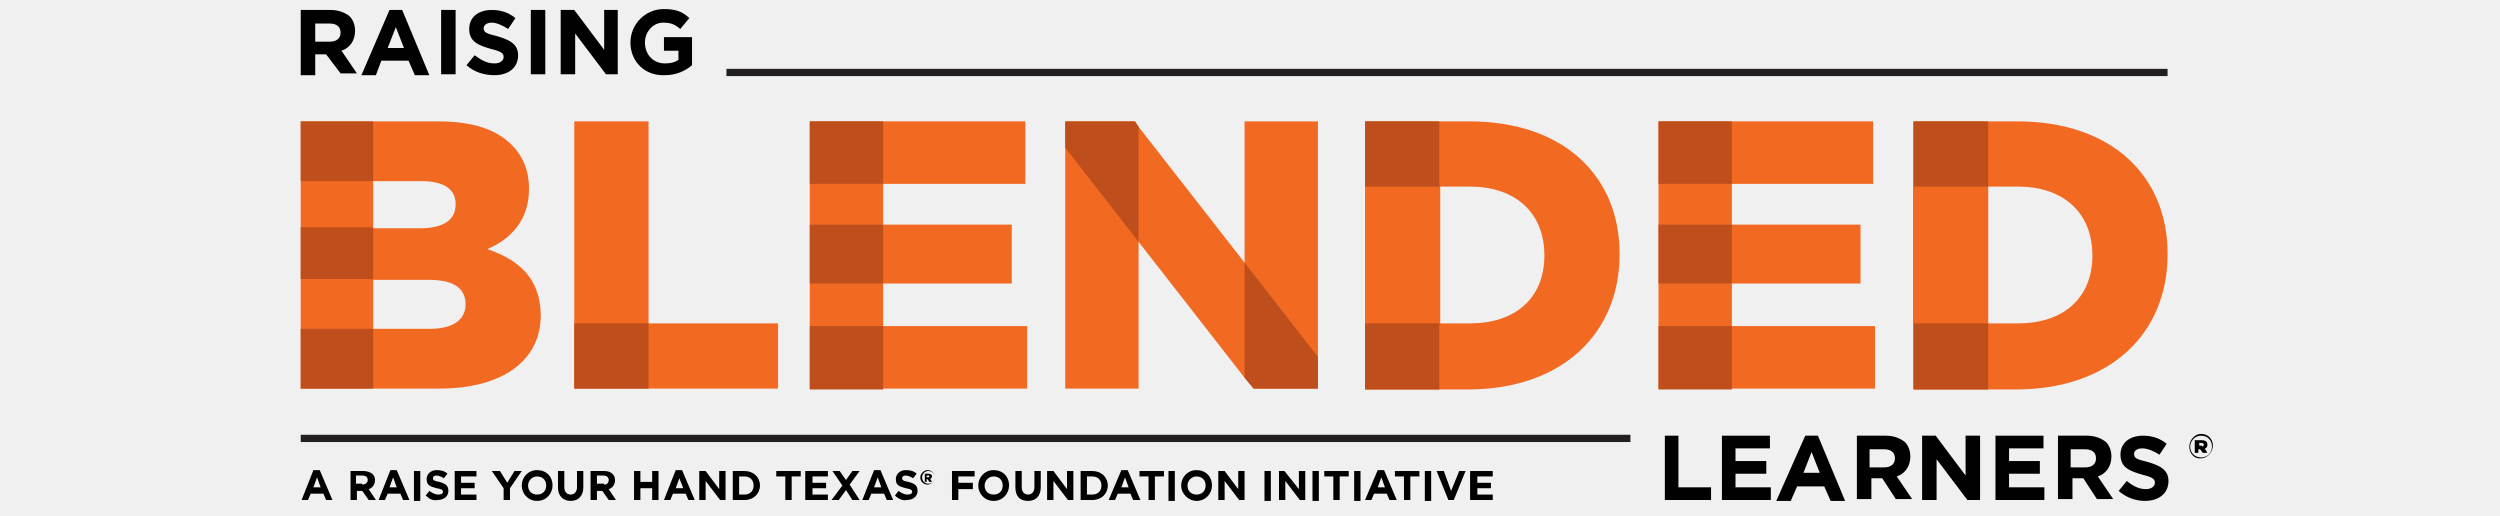
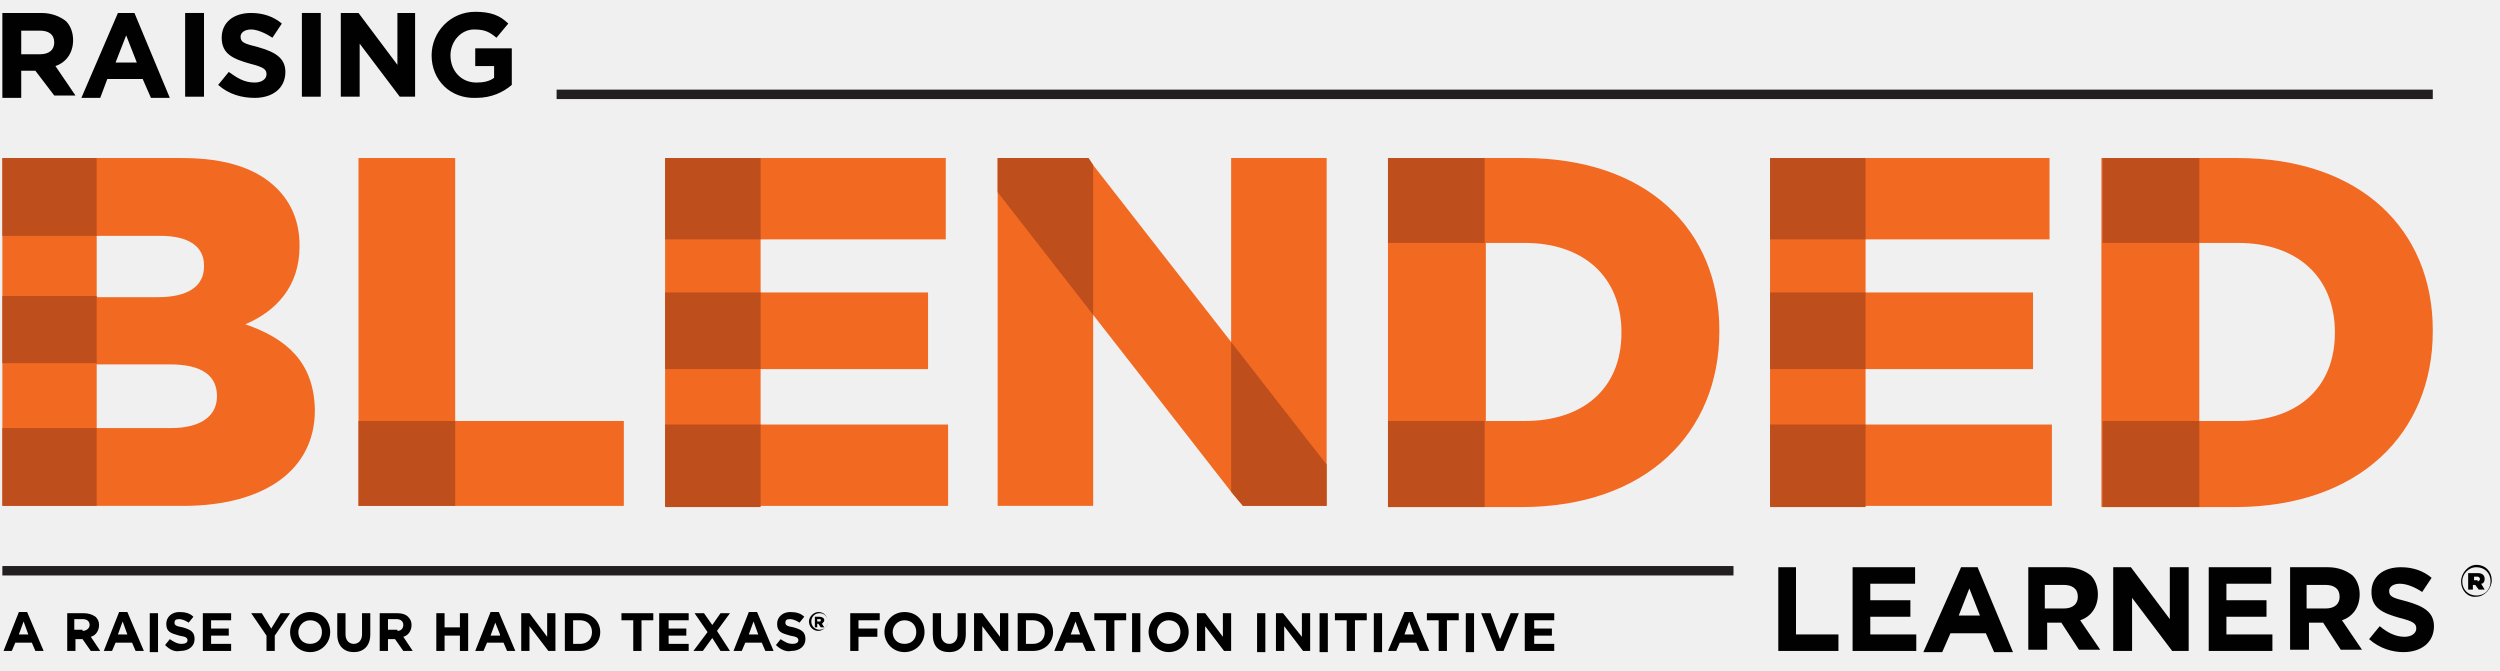
- <svg xmlns="http://www.w3.org/2000/svg" xmlns:xlink="http://www.w3.org/1999/xlink" version="1.1" id="Layer_1" x="0px" y="0px" viewBox="0 0 276 56.9" style="enable-background:new 0 0 276 56.9;" xml:space="preserve">
+ <svg xmlns="http://www.w3.org/2000/svg" xmlns:xlink="http://www.w3.org/1999/xlink" version="1.1" id="Layer_1" x="0px" y="0px" viewBox="33 0 212 56.9" style="enable-background:new 33 0 212 56.9;" xml:space="preserve">
  <style type="text/css">
	.st0{fill:#FFFFFF;}
	.st1{fill:#231F20;}
	.st2{fill:#F15F24;}
	.st3{clip-path:url(#SVGID_2_);fill:#010101;}
	.st4{clip-path:url(#SVGID_2_);fill:#F26922;}
	.st5{clip-path:url(#SVGID_2_);fill:#BE4F1C;}
	.st6{clip-path:url(#SVGID_4_);fill:#BE4F1C;}
	.st7{clip-path:url(#SVGID_4_);}
	.st8{clip-path:url(#SVGID_6_);}
</style>
  <path class="st0" d="M80.2,8h159.1H80.2z" />
  <rect x="80.2" y="7.6" class="st1" width="159.1" height="0.8" />
  <path class="st0" d="M33.2,48.4H180H33.2z" />
  <rect x="33.2" y="48" class="st1" width="146.8" height="0.8" />
  <polygon class="st2" points="125.9,13.8 125.9,13.8 125.4,13.2 " />
  <g>
    <defs>
      <rect id="SVGID_1_" x="33.2" y="1" width="211.2" height="54.3" />
    </defs>
    <clipPath id="SVGID_2_">
      <use xlink:href="#SVGID_1_" style="overflow:visible;" />
    </clipPath>
    <path class="st3" d="M33.2,1.1h3.3c0.9,0,1.6,0.3,2.1,0.7c0.4,0.4,0.6,1,0.6,1.6v0c0,1.1-0.6,1.9-1.5,2.2l1.7,2.5h-1.8L36,6h-1.2   v2.3h-1.6V1.1z M36.4,4.6c0.8,0,1.2-0.4,1.2-1v0c0-0.7-0.5-1-1.2-1h-1.6v2H36.4z" />
    <path class="st3" d="M43,1.1h1.4l3,7.2h-1.6l-0.7-1.6h-3l-0.6,1.6h-1.6L43,1.1z M44.6,5.3L43.7,3l-0.9,2.3H44.6z" />
    <rect x="48.7" y="1.1" class="st3" width="1.6" height="7.1" />
    <path class="st3" d="M51.5,7.2l0.9-1.1C53.1,6.6,53.7,7,54.6,7c0.6,0,1-0.3,1-0.7v0c0-0.4-0.2-0.6-1.4-0.9   c-1.4-0.4-2.4-0.8-2.4-2.2v0c0-1.3,1-2.1,2.5-2.1c1,0,1.9,0.3,2.6,0.9l-0.8,1.2c-0.6-0.4-1.3-0.7-1.8-0.7c-0.6,0-0.9,0.3-0.9,0.6v0   c0,0.5,0.3,0.6,1.5,0.9c1.4,0.4,2.3,0.9,2.3,2.1v0c0,1.4-1.1,2.2-2.6,2.2C53.5,8.3,52.4,8,51.5,7.2" />
    <rect x="58.6" y="1.1" class="st3" width="1.6" height="7.1" />
    <polygon class="st3" points="61.9,1.1 63.4,1.1 66.7,5.5 66.7,1.1 68.2,1.1 68.2,8.2 66.9,8.2 63.5,3.7 63.5,8.2 61.9,8.2  " />
    <path class="st3" d="M69.6,4.7L69.6,4.7c0-2,1.6-3.7,3.7-3.7c1.3,0,2.1,0.3,2.8,1l-1,1.2c-0.6-0.5-1-0.7-1.9-0.7c-1.1,0-2,1-2,2.2   v0c0,1.3,0.9,2.3,2.2,2.3c0.6,0,1.1-0.1,1.5-0.4v-1h-1.6V4.1h3.1v3.1c-0.7,0.6-1.7,1.1-3,1.1C71.2,8.4,69.6,6.8,69.6,4.7" />
    <polygon class="st3" points="183.8,48.1 185.3,48.1 185.3,53.8 188.9,53.8 188.9,55.2 183.8,55.2  " />
    <polygon class="st3" points="190.1,48.1 195.4,48.1 195.4,49.5 191.6,49.5 191.6,50.9 195,50.9 195,52.3 191.6,52.3 191.6,53.8   195.5,53.8 195.5,55.2 190.1,55.2  " />
    <path class="st3" d="M199.3,48.1h1.4l3,7.2h-1.6l-0.7-1.6h-3l-0.7,1.6h-1.6L199.3,48.1z M200.9,52.2l-0.9-2.3l-0.9,2.3H200.9z" />
    <path class="st3" d="M204.9,48.1h3.3c0.9,0,1.6,0.3,2.1,0.7c0.4,0.4,0.6,1,0.6,1.6v0c0,1.1-0.6,1.9-1.5,2.2l1.7,2.5h-1.8l-1.5-2.3   h-1.2v2.3h-1.6V48.1z M208,51.6c0.8,0,1.2-0.4,1.2-1v0c0-0.7-0.5-1-1.2-1h-1.6v2H208z" />
    <polygon class="st3" points="212.2,48.1 213.7,48.1 217,52.5 217,48.1 218.6,48.1 218.6,55.2 217.2,55.2 213.8,50.7 213.8,55.2   212.2,55.2  " />
    <polygon class="st3" points="220.3,48.1 225.6,48.1 225.6,49.5 221.8,49.5 221.8,50.9 225.2,50.9 225.2,52.3 221.8,52.3   221.8,53.8 225.7,53.8 225.7,55.2 220.3,55.2  " />
    <path class="st3" d="M227.1,48.1h3.3c0.9,0,1.6,0.3,2.1,0.7c0.4,0.4,0.6,1,0.6,1.6v0c0,1.1-0.6,1.9-1.5,2.2l1.7,2.5h-1.8l-1.5-2.3   h-1.2v2.3h-1.6V48.1z M230.2,51.6c0.8,0,1.2-0.4,1.2-1v0c0-0.7-0.5-1-1.2-1h-1.6v2H230.2z" />
    <path class="st3" d="M233.9,54.2l0.9-1.1c0.6,0.5,1.3,0.9,2.1,0.9c0.6,0,1-0.3,1-0.7v0c0-0.4-0.2-0.6-1.4-0.9   c-1.4-0.4-2.4-0.8-2.4-2.2v0c0-1.3,1-2.1,2.5-2.1c1,0,1.9,0.3,2.6,0.9l-0.8,1.2c-0.6-0.4-1.3-0.7-1.9-0.7s-0.9,0.3-0.9,0.6v0   c0,0.5,0.3,0.6,1.5,0.9c1.4,0.4,2.3,0.9,2.3,2.1v0c0,1.4-1.1,2.2-2.6,2.2C235.9,55.3,234.8,55,233.9,54.2" />
    <polygon class="st4" points="137.4,29 137.4,29 137.4,29 125.7,14 125.3,13.4 117.6,13.4 117.6,16.3 117.6,42.9 125.7,42.9   125.7,26.7 125.7,26.7 137.4,41.7 137.4,41.7 138.4,42.9 145.5,42.9 145.5,39.4 145.5,13.4 137.4,13.4  " />
    <path class="st4" d="M53.8,27.5c2.6-1.1,4.6-3.2,4.6-6.6v-0.1c0-2-0.7-3.6-1.9-4.8c-1.7-1.7-4.3-2.6-8.1-2.6h-7.2h-8V20v5.2v5.7   v5.4v6.6h8h7.3c7,0,11.2-3.1,11.2-8.1v-0.1C59.6,30.7,57.3,28.7,53.8,27.5 M41.2,20h5.4c2.4,0,3.7,0.9,3.7,2.5v0.1   c0,1.7-1.4,2.6-3.9,2.6h-5.2V20z M51.4,33.6c0,1.7-1.4,2.7-3.9,2.7h-6.3v-5.4h6.2C50.2,30.9,51.4,31.9,51.4,33.6L51.4,33.6z" />
    <polygon class="st4" points="71.6,35.6 71.6,13.4 63.4,13.4 63.4,35.7 63.4,42.9 71.6,42.9 85.9,42.9 85.9,35.7 71.6,35.7  " />
    <polygon class="st4" points="97.5,31.3 111.7,31.3 111.7,24.8 97.5,24.8 97.5,20.3 113.2,20.3 113.2,13.4 97.5,13.4 89.4,13.4   89.4,20.3 89.4,24.8 89.4,31.3 89.4,36 89.4,42.9 97.5,42.9 113.4,42.9 113.4,36 97.5,36  " />
    <path class="st4" d="M162.2,13.4h-3.3h-8.2v7.2v15.1v7.3h8.2h3.1c10.6,0,16.8-6.3,16.8-14.9V28C178.8,19.5,172.7,13.4,162.2,13.4    M170.5,28.2c0,4.8-3.3,7.5-8.2,7.5h-3.3V20.6h3.3C167.2,20.6,170.5,23.4,170.5,28.2L170.5,28.2z" />
    <polygon class="st4" points="191.2,31.3 205.4,31.3 205.4,24.8 191.2,24.8 191.2,20.3 206.8,20.3 206.8,13.4 191.2,13.4   183.1,13.4 183.1,20.3 183.1,24.8 183.1,31.3 183.1,36 183.1,42.9 191.2,42.9 207,42.9 207,36 191.2,36  " />
    <path class="st4" d="M222.7,13.4h-3.3h-8.2v7.2v15.1v7.3h8.2h3.1c10.6,0,16.8-6.3,16.8-14.9V28C239.3,19.5,233.2,13.4,222.7,13.4    M231,28.2c0,4.8-3.3,7.5-8.2,7.5h-3.3V20.6h3.3C227.7,20.6,231,23.4,231,28.2L231,28.2z" />
    <rect x="33.2" y="36.3" class="st5" width="8" height="6.6" />
    <rect x="33.2" y="13.4" class="st5" width="8" height="6.6" />
    <rect x="33.2" y="25.1" class="st5" width="8" height="5.7" />
    <rect x="63.4" y="35.7" class="st5" width="8.2" height="7.2" />
    <rect x="89.4" y="13.4" class="st5" width="8.1" height="6.9" />
    <polygon class="st5" points="125.7,14 125.3,13.4 117.6,13.4 117.6,16.3 125.7,26.7  " />
    <rect x="150.7" y="13.4" class="st5" width="8.2" height="7.2" />
    <rect x="150.7" y="35.7" class="st5" width="8.2" height="7.3" />
    <rect x="183.1" y="13.4" class="st5" width="8.1" height="6.9" />
    <rect x="211.3" y="13.4" class="st5" width="8.2" height="7.2" />
    <rect x="211.3" y="35.7" class="st5" width="8.2" height="7.3" />
    <rect x="89.4" y="24.8" class="st5" width="8.1" height="6.5" />
    <rect x="89.4" y="36" class="st5" width="8.1" height="7" />
    <polygon class="st5" points="137.4,41.7 138.4,42.9 145.5,42.9 145.5,39.4 137.4,29  " />
    <rect x="183.1" y="24.8" class="st5" width="8.1" height="6.5" />
  </g>
  <g>
    <defs>
      <rect id="SVGID_3_" x="33.2" y="1" width="211.2" height="54.3" />
    </defs>
    <clipPath id="SVGID_4_">
      <use xlink:href="#SVGID_3_" style="overflow:visible;" />
    </clipPath>
    <rect x="183.1" y="36" class="st6" width="8.1" height="7" />
    <path class="st7" d="M241.7,49.3L241.7,49.3c0-0.7,0.6-1.4,1.3-1.4c0.8,0,1.3,0.6,1.3,1.3v0c0,0.7-0.6,1.4-1.3,1.4   C242.3,50.7,241.7,50.1,241.7,49.3 M244.2,49.3L244.2,49.3c0-0.7-0.5-1.2-1.2-1.2c-0.7,0-1.2,0.6-1.2,1.2v0c0,0.7,0.5,1.2,1.2,1.2   C243.7,50.5,244.2,50,244.2,49.3 M242.4,48.6h0.7c0.3,0,0.6,0.1,0.6,0.5c0,0.2-0.1,0.4-0.3,0.4l0.3,0.5h-0.5l-0.3-0.4h-0.2V50h-0.4   V48.6z M243.1,49.3c0.1,0,0.2-0.1,0.2-0.2c0-0.1-0.1-0.2-0.2-0.2h-0.3v0.3H243.1z" />
  </g>
  <g>
    <defs>
      <rect id="SVGID_5_" x="33.2" y="1" width="211.2" height="54.3" />
    </defs>
    <clipPath id="SVGID_6_">
      <use xlink:href="#SVGID_5_" style="overflow:visible;" />
    </clipPath>
    <path class="st8" d="M34.6,51.9h0.7l1.4,3.3h-0.7l-0.3-0.7h-1.4l-0.3,0.7h-0.7L34.6,51.9z M35.4,53.8l-0.4-1.1l-0.4,1.1H35.4z" />
    <path class="st8" d="M38.6,52h1.5c0.4,0,0.7,0.1,1,0.3c0.2,0.2,0.3,0.4,0.3,0.7v0c0,0.5-0.3,0.9-0.7,1l0.8,1.2h-0.8l-0.7-1h-0.6v1   h-0.7V52z M40,53.5c0.3,0,0.6-0.2,0.6-0.5v0c0-0.3-0.2-0.5-0.6-0.5h-0.7v0.9H40z" />
    <path class="st8" d="M43.1,51.9h0.7l1.4,3.3h-0.7l-0.3-0.7h-1.4l-0.3,0.7h-0.7L43.1,51.9z M43.8,53.8l-0.4-1.1l-0.4,1.1H43.8z" />
    <rect x="45.7" y="52" class="st8" width="0.7" height="3.3" />
    <path class="st8" d="M47,54.7l0.4-0.5c0.3,0.2,0.6,0.4,1,0.4c0.3,0,0.5-0.1,0.5-0.3v0c0-0.2-0.1-0.3-0.7-0.4   c-0.7-0.2-1.1-0.3-1.1-1v0c0-0.6,0.5-1,1.1-1c0.5,0,0.9,0.1,1.2,0.4l-0.4,0.5c-0.3-0.2-0.6-0.3-0.8-0.3c-0.3,0-0.4,0.1-0.4,0.3v0   c0,0.2,0.1,0.3,0.7,0.4c0.7,0.2,1,0.4,1,1v0c0,0.6-0.5,1-1.2,1C47.8,55.3,47.4,55.1,47,54.7" />
    <polygon class="st8" points="50.2,52 52.6,52 52.6,52.6 50.9,52.6 50.9,53.3 52.4,53.3 52.4,53.9 50.9,53.9 50.9,54.6 52.6,54.6   52.6,55.2 50.2,55.2  " />
    <polygon class="st8" points="55.6,53.9 54.3,52 55.2,52 56,53.3 56.8,52 57.6,52 56.3,53.9 56.3,55.2 55.6,55.2  " />
    <path class="st8" d="M57.6,53.6L57.6,53.6c0-0.9,0.7-1.7,1.7-1.7c1,0,1.7,0.7,1.7,1.7v0c0,0.9-0.7,1.7-1.7,1.7   C58.3,55.3,57.6,54.5,57.6,53.6 M60.3,53.6L60.3,53.6c0-0.6-0.4-1-1-1c-0.6,0-1,0.5-1,1v0c0,0.6,0.4,1,1,1   C59.9,54.6,60.3,54.2,60.3,53.6" />
    <path class="st8" d="M61.6,53.8V52h0.7v1.8c0,0.5,0.3,0.8,0.7,0.8c0.4,0,0.7-0.3,0.7-0.8V52h0.7v1.8c0,1-0.6,1.5-1.4,1.5   S61.6,54.8,61.6,53.8" />
    <path class="st8" d="M65.2,52h1.5c0.4,0,0.7,0.1,0.9,0.3c0.2,0.2,0.3,0.4,0.3,0.7v0c0,0.5-0.3,0.9-0.7,1l0.8,1.2h-0.8l-0.7-1h-0.6   v1h-0.7V52z M66.7,53.5c0.3,0,0.5-0.2,0.5-0.5v0c0-0.3-0.2-0.5-0.6-0.5h-0.7v0.9H66.7z" />
    <polygon class="st8" points="70,52 70.7,52 70.7,53.2 72,53.2 72,52 72.7,52 72.7,55.2 72,55.2 72,53.9 70.7,53.9 70.7,55.2   70,55.2  " />
    <path class="st8" d="M74.6,51.9h0.7l1.4,3.3h-0.7l-0.3-0.7h-1.4L74,55.2h-0.7L74.6,51.9z M75.4,53.8L75,52.8l-0.4,1.1H75.4z" />
    <polygon class="st8" points="77.2,52 77.9,52 79.4,54 79.4,52 80.1,52 80.1,55.2 79.5,55.2 77.9,53.1 77.9,55.2 77.2,55.2  " />
    <path class="st8" d="M80.9,52h1.3c1,0,1.7,0.7,1.7,1.6v0c0,0.9-0.7,1.6-1.7,1.6h-1.3V52z M81.6,52.6v2h0.6c0.6,0,1-0.4,1-1v0   c0-0.6-0.4-1-1-1H81.6z" />
    <polygon class="st8" points="86.7,52.6 85.7,52.6 85.7,52 88.4,52 88.4,52.6 87.4,52.6 87.4,55.2 86.7,55.2  " />
    <polygon class="st8" points="88.9,52 91.4,52 91.4,52.6 89.7,52.6 89.7,53.3 91.2,53.3 91.2,53.9 89.7,53.9 89.7,54.6 91.4,54.6   91.4,55.2 88.9,55.2  " />
    <polygon class="st8" points="94.9,52 93.8,53.5 94.9,55.2 94.1,55.2 93.4,54.1 92.6,55.2 91.8,55.2 93,53.6 91.9,52 92.7,52   93.4,53 94.1,52  " />
    <path class="st8" d="M96.5,51.9h0.7l1.4,3.3h-0.7l-0.3-0.7h-1.4l-0.3,0.7h-0.7L96.5,51.9z M97.3,53.8l-0.4-1.1l-0.4,1.1H97.3z" />
    <path class="st8" d="M98.8,54.7l0.4-0.5c0.3,0.2,0.6,0.4,1,0.4c0.3,0,0.5-0.1,0.5-0.3v0c0-0.2-0.1-0.3-0.7-0.4   c-0.7-0.2-1.1-0.3-1.1-1v0c0-0.6,0.5-1,1.1-1c0.5,0,0.9,0.1,1.2,0.4l-0.4,0.5c-0.3-0.2-0.6-0.3-0.8-0.3c-0.3,0-0.4,0.1-0.4,0.3v0   c0,0.2,0.1,0.3,0.7,0.4c0.7,0.2,1,0.4,1,1v0c0,0.6-0.5,1-1.2,1C99.7,55.3,99.2,55.1,98.8,54.7" />
    <path class="st8" d="M101.6,52.7L101.6,52.7c0-0.4,0.4-0.8,0.8-0.8c0.5,0,0.8,0.4,0.8,0.8v0c0,0.4-0.4,0.8-0.8,0.8   C102,53.5,101.6,53.2,101.6,52.7 M103.2,52.7L103.2,52.7c0-0.4-0.3-0.7-0.7-0.7c-0.4,0-0.7,0.3-0.7,0.7v0c0,0.4,0.3,0.7,0.7,0.7   C102.9,53.4,103.2,53.1,103.2,52.7 M102.1,52.3h0.4c0.2,0,0.4,0.1,0.4,0.3c0,0.1-0.1,0.2-0.2,0.3l0.2,0.3h-0.3l-0.2-0.3h-0.1v0.3   h-0.2V52.3z M102.5,52.7c0.1,0,0.1,0,0.1-0.1c0-0.1,0-0.1-0.1-0.1h-0.2v0.2H102.5z" />
    <polygon class="st8" points="105.1,52 107.6,52 107.6,52.6 105.8,52.6 105.8,53.3 107.4,53.3 107.4,54 105.8,54 105.8,55.2   105.1,55.2  " />
    <path class="st8" d="M108,53.6L108,53.6c0-0.9,0.7-1.7,1.7-1.7c1,0,1.7,0.7,1.7,1.7v0c0,0.9-0.7,1.7-1.7,1.7   C108.7,55.3,108,54.5,108,53.6 M110.7,53.6L110.7,53.6c0-0.6-0.4-1-1-1c-0.6,0-1,0.5-1,1v0c0,0.6,0.4,1,1,1   C110.3,54.6,110.7,54.2,110.7,53.6" />
    <path class="st8" d="M112.1,53.8V52h0.7v1.8c0,0.5,0.3,0.8,0.7,0.8s0.7-0.3,0.7-0.8V52h0.7v1.8c0,1-0.6,1.5-1.4,1.5   C112.6,55.3,112.1,54.8,112.1,53.8" />
    <polygon class="st8" points="115.6,52 116.3,52 117.8,54 117.8,52 118.5,52 118.5,55.2 117.9,55.2 116.3,53.1 116.3,55.2   115.6,55.2  " />
    <path class="st8" d="M119.3,52h1.3c1,0,1.7,0.7,1.7,1.6v0c0,0.9-0.7,1.6-1.7,1.6h-1.3V52z M120,52.6v2h0.6c0.6,0,1-0.4,1-1v0   c0-0.6-0.4-1-1-1H120z" />
    <path class="st8" d="M123.8,51.9h0.7l1.4,3.3h-0.8l-0.3-0.7h-1.4l-0.3,0.7h-0.7L123.8,51.9z M124.6,53.8l-0.4-1.1l-0.4,1.1H124.6z" />
    <polygon class="st8" points="126.8,52.6 125.8,52.6 125.8,52 128.5,52 128.5,52.6 127.5,52.6 127.5,55.2 126.8,55.2  " />
    <rect x="129" y="52" class="st8" width="0.7" height="3.3" />
    <path class="st8" d="M130.4,53.6L130.4,53.6c0-0.9,0.7-1.7,1.7-1.7c1,0,1.7,0.7,1.7,1.7v0c0,0.9-0.7,1.7-1.7,1.7   C131.2,55.3,130.4,54.5,130.4,53.6 M133.1,53.6L133.1,53.6c0-0.6-0.4-1-1-1c-0.6,0-1,0.5-1,1v0c0,0.6,0.4,1,1,1   C132.7,54.6,133.1,54.2,133.1,53.6" />
    <polygon class="st8" points="134.5,52 135.2,52 136.7,54 136.7,52 137.4,52 137.4,55.2 136.8,55.2 135.2,53.1 135.2,55.2   134.5,55.2  " />
    <rect x="139.6" y="52" class="st8" width="0.7" height="3.3" />
    <polygon class="st8" points="141.2,52 141.8,52 143.4,54 143.4,52 144.1,52 144.1,55.2 143.5,55.2 141.9,53.1 141.9,55.2   141.2,55.2  " />
    <rect x="144.9" y="52" class="st8" width="0.7" height="3.3" />
    <polygon class="st8" points="147.2,52.6 146.2,52.6 146.2,52 148.9,52 148.9,52.6 147.9,52.6 147.9,55.2 147.2,55.2  " />
    <rect x="149.5" y="52" class="st8" width="0.7" height="3.3" />
    <path class="st8" d="M152.1,51.9h0.7l1.4,3.3h-0.8l-0.3-0.7h-1.4l-0.3,0.7h-0.7L152.1,51.9z M152.9,53.8l-0.4-1.1l-0.4,1.1H152.9z" />
    <polygon class="st8" points="155,52.6 154,52.6 154,52 156.7,52 156.7,52.6 155.7,52.6 155.7,55.2 155,55.2  " />
    <rect x="157.3" y="52" class="st8" width="0.7" height="3.3" />
    <polygon class="st8" points="158.6,52 159.4,52 160.2,54.2 161.1,52 161.8,52 160.5,55.2 159.9,55.2  " />
    <polygon class="st8" points="162.3,52 164.8,52 164.8,52.6 163.1,52.6 163.1,53.3 164.6,53.3 164.6,53.9 163.1,53.9 163.1,54.6   164.8,54.6 164.8,55.2 162.3,55.2  " />
  </g>
</svg>
